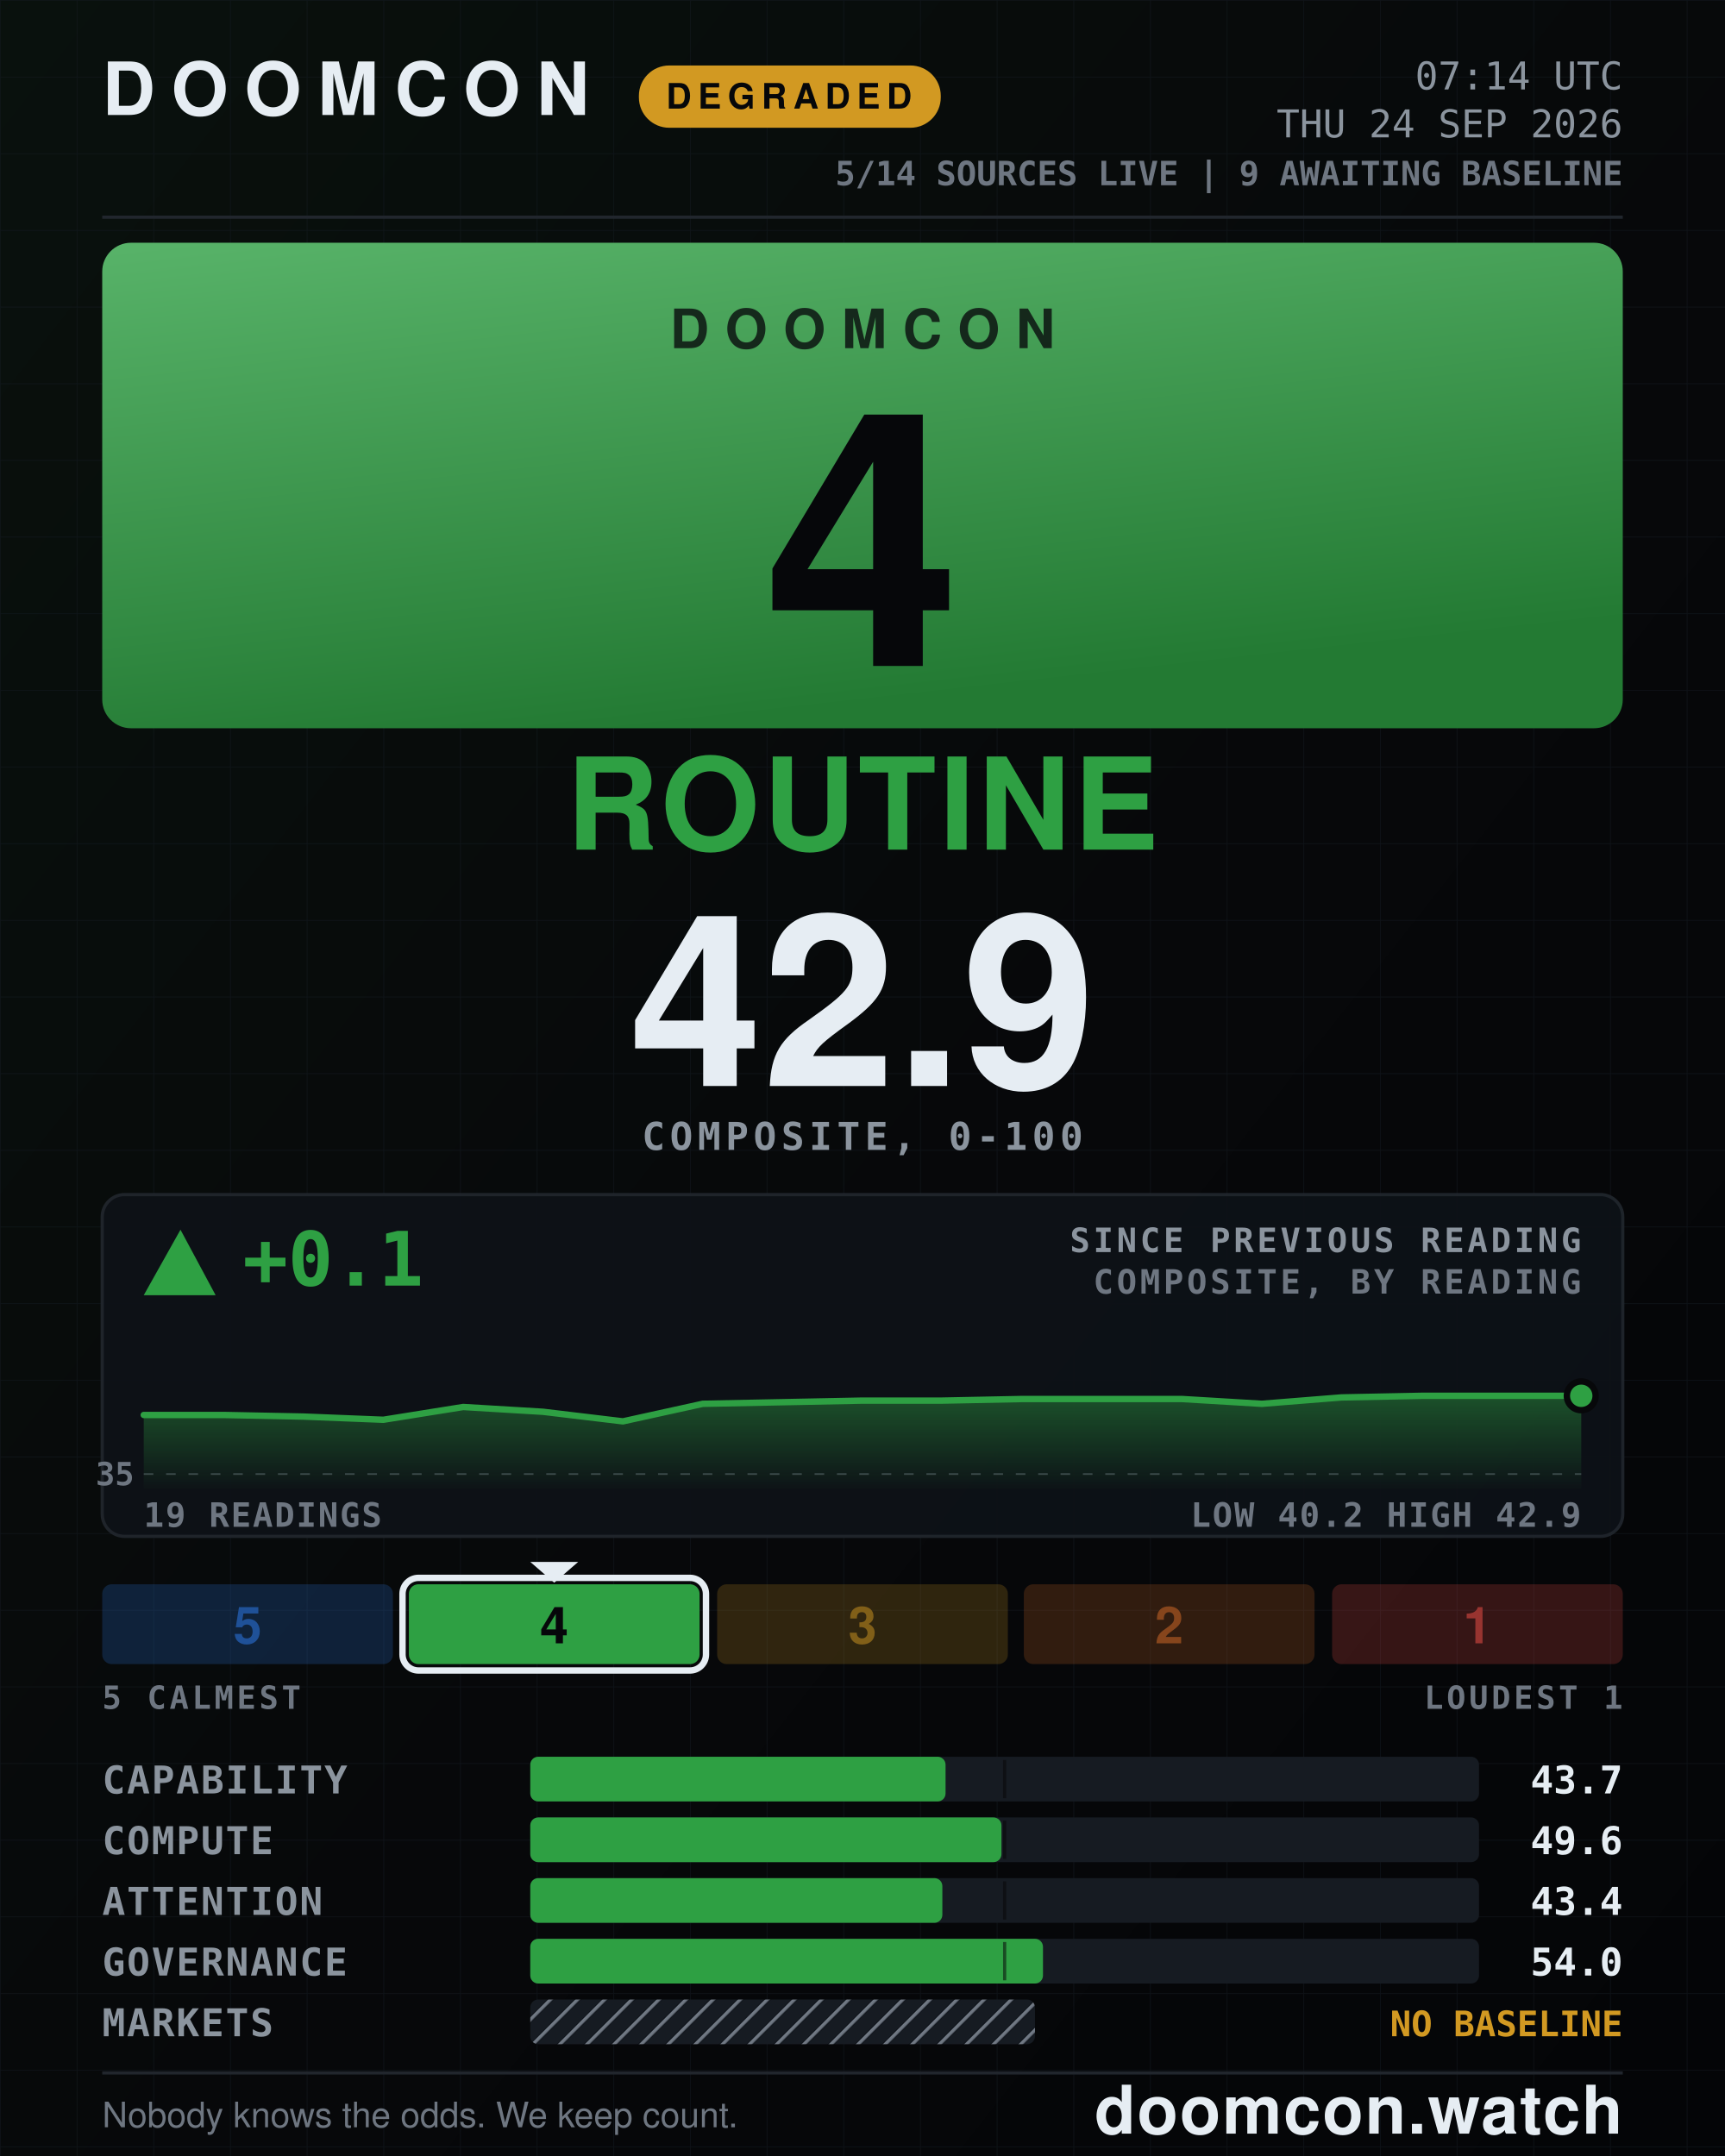
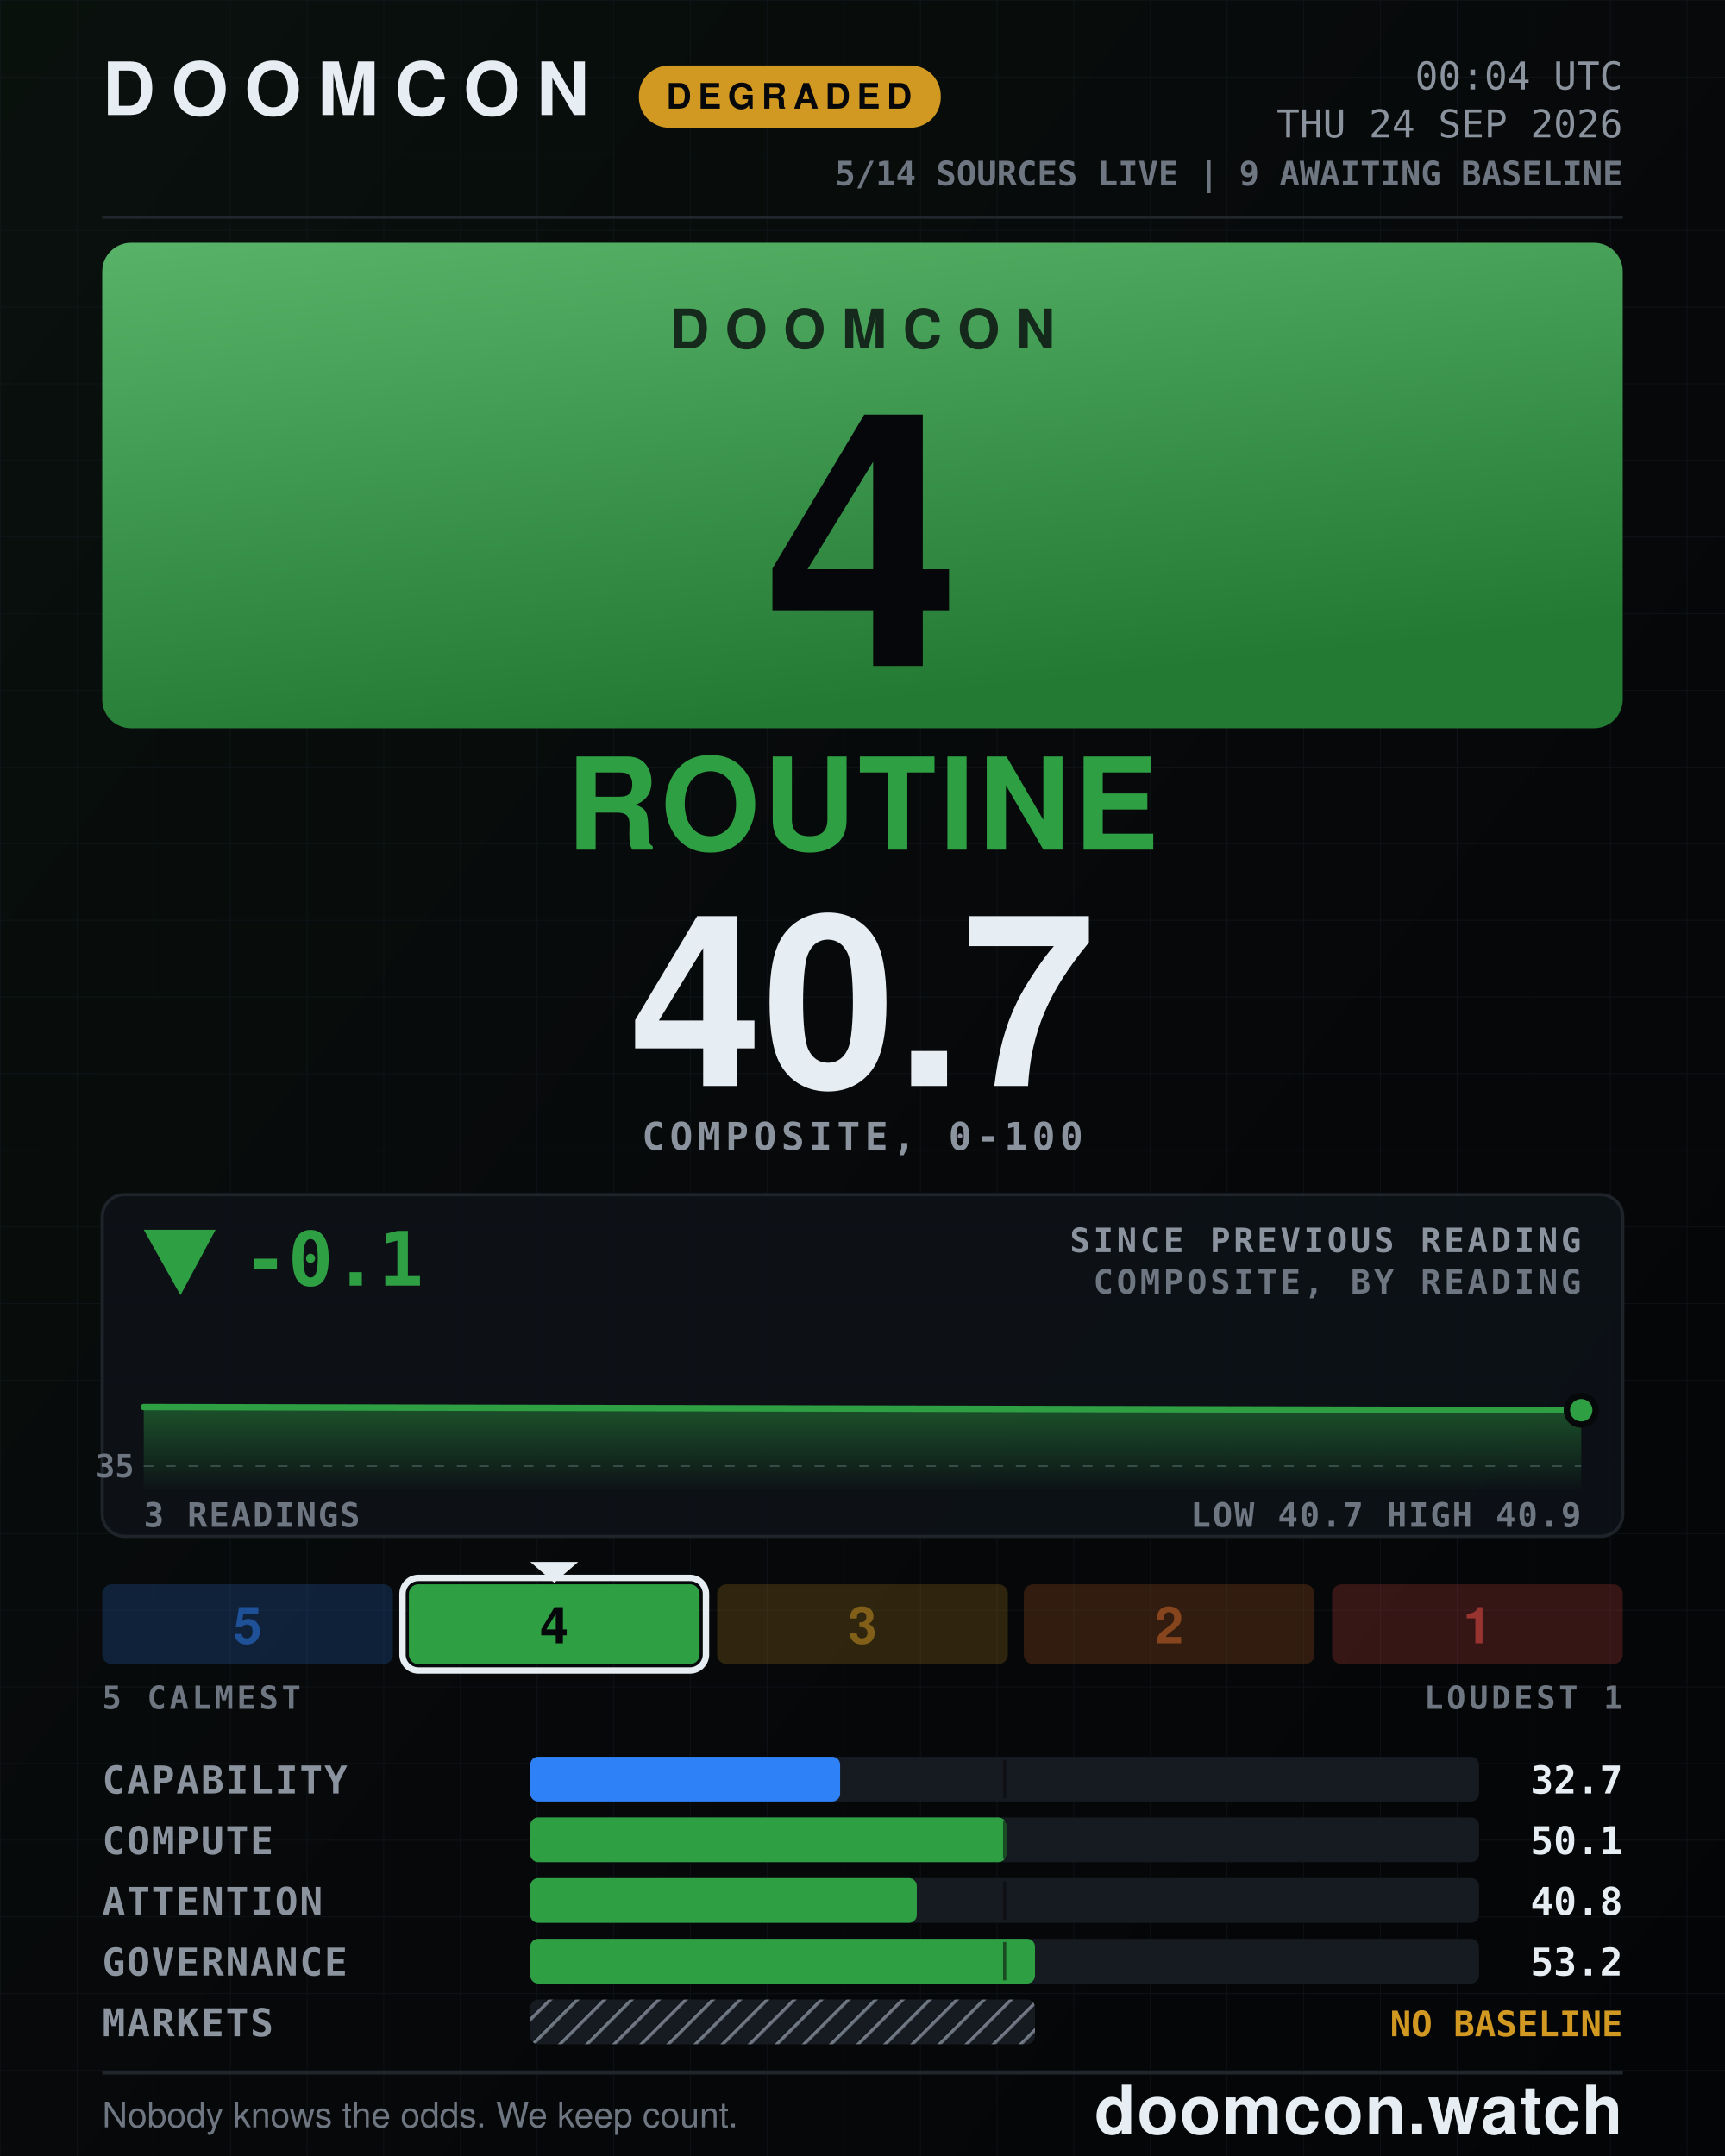
- <svg xmlns="http://www.w3.org/2000/svg" width="1080" height="1350" viewBox="0 0 1080 1350" role="img" aria-label="DOOMCON 4 ROUTINE — 42.9 of 100">
+ <svg xmlns="http://www.w3.org/2000/svg" width="1080" height="1350" viewBox="0 0 1080 1350" role="img" aria-label="DOOMCON 4 ROUTINE — 40.7 of 100">
  <defs>
    <pattern id="dark-hatch" width="12" height="12" patternUnits="userSpaceOnUse" patternTransform="rotate(45)">
      <rect width="12" height="12" fill="#161b22" />
      <line x1="0" y1="0" x2="0" y2="12" stroke="#6e7681" stroke-width="4" />
    </pattern>
    <pattern id="grid" width="48" height="48" patternUnits="userSpaceOnUse">
      <path d="M48 0H0V48" fill="none" stroke="#141a22" stroke-width="1" />
    </pattern>
    <linearGradient id="grad-bg" x1="0" y1="0" x2="1" y2="1">
      <stop offset="0" stop-color="#09110d" />
      <stop offset="0.55" stop-color="#07080a" />
      <stop offset="1" stop-color="#040507" />
    </linearGradient>
    <linearGradient id="grad-chip" x1="0" y1="0" x2="0.35" y2="1">
      <stop offset="0" stop-color="#58b369" />
      <stop offset="1" stop-color="#237a33" />
    </linearGradient>
    <linearGradient id="grad-spark" x1="0" y1="0" x2="0" y2="1">
      <stop offset="0" stop-color="#2ea043" stop-opacity="0.45" />
      <stop offset="1" stop-color="#2ea043" stop-opacity="0.02" />
    </linearGradient>
  </defs>
  <rect x="0" y="0" width="1080" height="1350" fill="url(#grad-bg)" />
  <rect x="0" y="0" width="1080" height="1350" fill="url(#grid)" opacity="0.55" />
  <text x="64" y="72" font-family="ui-sans-serif, system-ui, -apple-system, Segoe UI, Helvetica, Arial, sans-serif" font-size="46" font-weight="800" fill="#e6edf3" text-anchor="start" letter-spacing="10">DOOMCON</text>
  <rect x="400" y="41" width="189" height="39" fill="#d29922" rx="19" />
  <text x="494" y="68" font-family="ui-sans-serif, system-ui, -apple-system, Segoe UI, Helvetica, Arial, sans-serif" font-size="22" font-weight="800" fill="#06070a" text-anchor="middle" letter-spacing="4">DEGRADED</text>
-   <text x="1016" y="56" font-family="ui-monospace, SFMono-Regular, Menlo, DejaVu Sans Mono, Consolas, monospace" font-size="24" font-weight="500" fill="#8b949e" text-anchor="end">07:14 UTC</text>
+   <text x="1016" y="56" font-family="ui-monospace, SFMono-Regular, Menlo, DejaVu Sans Mono, Consolas, monospace" font-size="24" font-weight="500" fill="#8b949e" text-anchor="end">00:04 UTC</text>
  <text x="1016" y="86" font-family="ui-monospace, SFMono-Regular, Menlo, DejaVu Sans Mono, Consolas, monospace" font-size="24" font-weight="500" fill="#8b949e" text-anchor="end">THU 24 SEP 2026</text>
  <text x="1016" y="116" font-family="ui-monospace, SFMono-Regular, Menlo, DejaVu Sans Mono, Consolas, monospace" font-size="21" font-weight="600" fill="#6e7681" text-anchor="end">5/14 SOURCES LIVE  |  9 AWAITING BASELINE</text>
  <line x1="64" y1="136" x2="1016" y2="136" stroke="#21262d" stroke-width="2" />
  <rect x="64" y="152" width="952" height="304" fill="url(#grad-chip)" rx="18" />
  <text x="540" y="218" font-family="ui-sans-serif, system-ui, -apple-system, Segoe UI, Helvetica, Arial, sans-serif" font-size="34" font-weight="800" fill="#06070a" text-anchor="middle" letter-spacing="10" opacity="0.78">DOOMCON</text>
  <text x="540" y="417" font-family="ui-sans-serif, system-ui, -apple-system, Segoe UI, Helvetica, Arial, sans-serif" font-size="222" font-weight="800" fill="#06070a" text-anchor="middle">4</text>
  <text x="540" y="532" font-family="ui-sans-serif, system-ui, -apple-system, Segoe UI, Helvetica, Arial, sans-serif" font-size="80" font-weight="800" fill="#2ea043" text-anchor="middle" letter-spacing="2">ROUTINE</text>
-   <text x="540" y="680" font-family="ui-sans-serif, system-ui, -apple-system, Segoe UI, Helvetica, Arial, sans-serif" font-size="150" font-weight="800" fill="#e6edf3" text-anchor="middle">42.9</text>
+   <text x="540" y="680" font-family="ui-sans-serif, system-ui, -apple-system, Segoe UI, Helvetica, Arial, sans-serif" font-size="150" font-weight="800" fill="#e6edf3" text-anchor="middle">40.7</text>
  <text x="540" y="720" font-family="ui-monospace, SFMono-Regular, Menlo, DejaVu Sans Mono, Consolas, monospace" font-size="24" font-weight="600" fill="#8b949e" text-anchor="middle" letter-spacing="3">COMPOSITE, 0-100</text>
  <rect x="64" y="748" width="952" height="214" fill="#0d1117" rx="14" stroke="#21262d" stroke-width="2" opacity="0.92" />
-   <polygon points="113,770 90,811 135,811" fill="#2ea043" />
-   <text x="152" y="805" font-family="ui-monospace, SFMono-Regular, Menlo, DejaVu Sans Mono, Consolas, monospace" font-size="47" font-weight="800" fill="#2ea043" text-anchor="start">+0.1</text>
+   <polygon points="113,811 90,770 135,770" fill="#2ea043" />
+   <text x="152" y="805" font-family="ui-monospace, SFMono-Regular, Menlo, DejaVu Sans Mono, Consolas, monospace" font-size="47" font-weight="800" fill="#2ea043" text-anchor="start">-0.1</text>
  <text x="990" y="784" font-family="ui-monospace, SFMono-Regular, Menlo, DejaVu Sans Mono, Consolas, monospace" font-size="21" font-weight="600" fill="#8b949e" text-anchor="end" letter-spacing="2">SINCE PREVIOUS READING</text>
  <text x="990" y="810" font-family="ui-monospace, SFMono-Regular, Menlo, DejaVu Sans Mono, Consolas, monospace" font-size="21" font-weight="600" fill="#6e7681" text-anchor="end" letter-spacing="2">COMPOSITE, BY READING</text>
-   <line x1="90" y1="923" x2="990" y2="923" stroke="#6e7681" stroke-width="1" stroke-dasharray="6 8" opacity="0.5" />
-   <text x="84" y="930" font-family="ui-monospace, SFMono-Regular, Menlo, DejaVu Sans Mono, Consolas, monospace" font-size="20" font-weight="600" fill="#6e7681" text-anchor="end">35</text>
-   <path d="M90 886 L140 886 L190 887 L240 889 L290 881 L340 884 L390 890 L440 879 L490 878 L540 877 L590 877 L640 876 L690 876 L740 876 L790 879 L840 875 L890 874 L940 874 L990 874 L990 932 L90 932 Z" fill="url(#grad-spark)" />
-   <path d="M90 886 L140 886 L190 887 L240 889 L290 881 L340 884 L390 890 L440 879 L490 878 L540 877 L590 877 L640 876 L690 876 L740 876 L790 879 L840 875 L890 874 L940 874 L990 874" fill="none" stroke="#2ea043" stroke-width="4" stroke-linejoin="round" stroke-linecap="round" />
-   <circle cx="990" cy="874" r="9" fill="#2ea043" stroke="#07080a" stroke-width="4" />
-   <text x="90" y="956" font-family="ui-monospace, SFMono-Regular, Menlo, DejaVu Sans Mono, Consolas, monospace" font-size="21" font-weight="600" fill="#6e7681" text-anchor="start" letter-spacing="1">19 READINGS</text>
-   <text x="990" y="956" font-family="ui-monospace, SFMono-Regular, Menlo, DejaVu Sans Mono, Consolas, monospace" font-size="21" font-weight="600" fill="#6e7681" text-anchor="end" letter-spacing="1">LOW 40.2  HIGH 42.9</text>
+   <line x1="90" y1="918" x2="990" y2="918" stroke="#6e7681" stroke-width="1" stroke-dasharray="6 8" opacity="0.5" />
+   <text x="84" y="925" font-family="ui-monospace, SFMono-Regular, Menlo, DejaVu Sans Mono, Consolas, monospace" font-size="20" font-weight="600" fill="#6e7681" text-anchor="end">35</text>
+   <path d="M90 881 L540 882 L990 883 L990 932 L90 932 Z" fill="url(#grad-spark)" />
+   <path d="M90 881 L540 882 L990 883" fill="none" stroke="#2ea043" stroke-width="4" stroke-linejoin="round" stroke-linecap="round" />
+   <circle cx="990" cy="883" r="9" fill="#2ea043" stroke="#07080a" stroke-width="4" />
+   <text x="90" y="956" font-family="ui-monospace, SFMono-Regular, Menlo, DejaVu Sans Mono, Consolas, monospace" font-size="21" font-weight="600" fill="#6e7681" text-anchor="start" letter-spacing="1">3 READINGS</text>
+   <text x="990" y="956" font-family="ui-monospace, SFMono-Regular, Menlo, DejaVu Sans Mono, Consolas, monospace" font-size="21" font-weight="600" fill="#6e7681" text-anchor="end" letter-spacing="1">LOW 40.7  HIGH 40.9</text>
  <rect x="64" y="992" width="182" height="50" fill="#2f81f7" rx="6" opacity="0.2" />
  <text x="155" y="1029" font-family="ui-sans-serif, system-ui, -apple-system, Segoe UI, Helvetica, Arial, sans-serif" font-size="32" font-weight="800" fill="#1f5198" text-anchor="middle">5</text>
  <rect x="256" y="992" width="182" height="50" fill="#2ea043" rx="6" opacity="1" />
  <rect x="252" y="988" width="190" height="58" fill="none" rx="10" stroke="#e6edf3" stroke-width="4" />
  <polygon points="332,978 362,978 347,991" fill="#e6edf3" />
  <text x="347" y="1029" font-family="ui-sans-serif, system-ui, -apple-system, Segoe UI, Helvetica, Arial, sans-serif" font-size="32" font-weight="800" fill="#06070a" text-anchor="middle">4</text>
  <rect x="449" y="992" width="182" height="50" fill="#d29922" rx="6" opacity="0.2" />
  <text x="540" y="1029" font-family="ui-sans-serif, system-ui, -apple-system, Segoe UI, Helvetica, Arial, sans-serif" font-size="32" font-weight="800" fill="#815f18" text-anchor="middle">3</text>
  <rect x="641" y="992" width="182" height="50" fill="#db6d28" rx="6" opacity="0.2" />
  <text x="732" y="1029" font-family="ui-sans-serif, system-ui, -apple-system, Segoe UI, Helvetica, Arial, sans-serif" font-size="32" font-weight="800" fill="#86451c" text-anchor="middle">2</text>
  <rect x="834" y="992" width="182" height="50" fill="#f85149" rx="6" opacity="0.2" />
  <text x="925" y="1029" font-family="ui-sans-serif, system-ui, -apple-system, Segoe UI, Helvetica, Arial, sans-serif" font-size="32" font-weight="800" fill="#983430" text-anchor="middle">1</text>
  <text x="64" y="1070" font-family="ui-monospace, SFMono-Regular, Menlo, DejaVu Sans Mono, Consolas, monospace" font-size="20" font-weight="600" fill="#6e7681" text-anchor="start" letter-spacing="2">5 CALMEST</text>
  <text x="1016" y="1070" font-family="ui-monospace, SFMono-Regular, Menlo, DejaVu Sans Mono, Consolas, monospace" font-size="20" font-weight="600" fill="#6e7681" text-anchor="end" letter-spacing="2">LOUDEST 1</text>
  <text x="64" y="1123" font-family="ui-monospace, SFMono-Regular, Menlo, DejaVu Sans Mono, Consolas, monospace" font-size="24" font-weight="600" fill="#8b949e" text-anchor="start" letter-spacing="1">CAPABILITY</text>
  <rect x="332" y="1100" width="594" height="28" fill="#161b22" rx="5" />
-   <rect x="332" y="1100" width="260" height="28" fill="#2ea043" rx="5" />
+   <rect x="332" y="1100" width="194" height="28" fill="#2f81f7" rx="5" />
  <line x1="629" y1="1102" x2="629" y2="1126" stroke="#07080a" stroke-width="2" opacity="0.55" />
-   <text x="1016" y="1123" font-family="ui-monospace, SFMono-Regular, Menlo, DejaVu Sans Mono, Consolas, monospace" font-size="24" font-weight="700" fill="#e6edf3" text-anchor="end">43.7</text>
+   <text x="1016" y="1123" font-family="ui-monospace, SFMono-Regular, Menlo, DejaVu Sans Mono, Consolas, monospace" font-size="24" font-weight="700" fill="#e6edf3" text-anchor="end">32.7</text>
  <text x="64" y="1161" font-family="ui-monospace, SFMono-Regular, Menlo, DejaVu Sans Mono, Consolas, monospace" font-size="24" font-weight="600" fill="#8b949e" text-anchor="start" letter-spacing="1">COMPUTE</text>
  <rect x="332" y="1138" width="594" height="28" fill="#161b22" rx="5" />
-   <rect x="332" y="1138" width="295" height="28" fill="#2ea043" rx="5" />
+   <rect x="332" y="1138" width="298" height="28" fill="#2ea043" rx="5" />
  <line x1="629" y1="1140" x2="629" y2="1164" stroke="#07080a" stroke-width="2" opacity="0.55" />
-   <text x="1016" y="1161" font-family="ui-monospace, SFMono-Regular, Menlo, DejaVu Sans Mono, Consolas, monospace" font-size="24" font-weight="700" fill="#e6edf3" text-anchor="end">49.6</text>
+   <text x="1016" y="1161" font-family="ui-monospace, SFMono-Regular, Menlo, DejaVu Sans Mono, Consolas, monospace" font-size="24" font-weight="700" fill="#e6edf3" text-anchor="end">50.1</text>
  <text x="64" y="1199" font-family="ui-monospace, SFMono-Regular, Menlo, DejaVu Sans Mono, Consolas, monospace" font-size="24" font-weight="600" fill="#8b949e" text-anchor="start" letter-spacing="1">ATTENTION</text>
  <rect x="332" y="1176" width="594" height="28" fill="#161b22" rx="5" />
-   <rect x="332" y="1176" width="258" height="28" fill="#2ea043" rx="5" />
+   <rect x="332" y="1176" width="242" height="28" fill="#2ea043" rx="5" />
  <line x1="629" y1="1178" x2="629" y2="1202" stroke="#07080a" stroke-width="2" opacity="0.55" />
-   <text x="1016" y="1199" font-family="ui-monospace, SFMono-Regular, Menlo, DejaVu Sans Mono, Consolas, monospace" font-size="24" font-weight="700" fill="#e6edf3" text-anchor="end">43.4</text>
+   <text x="1016" y="1199" font-family="ui-monospace, SFMono-Regular, Menlo, DejaVu Sans Mono, Consolas, monospace" font-size="24" font-weight="700" fill="#e6edf3" text-anchor="end">40.8</text>
  <text x="64" y="1237" font-family="ui-monospace, SFMono-Regular, Menlo, DejaVu Sans Mono, Consolas, monospace" font-size="24" font-weight="600" fill="#8b949e" text-anchor="start" letter-spacing="1">GOVERNANCE</text>
  <rect x="332" y="1214" width="594" height="28" fill="#161b22" rx="5" />
-   <rect x="332" y="1214" width="321" height="28" fill="#2ea043" rx="5" />
+   <rect x="332" y="1214" width="316" height="28" fill="#2ea043" rx="5" />
  <line x1="629" y1="1216" x2="629" y2="1240" stroke="#07080a" stroke-width="2" opacity="0.55" />
-   <text x="1016" y="1237" font-family="ui-monospace, SFMono-Regular, Menlo, DejaVu Sans Mono, Consolas, monospace" font-size="24" font-weight="700" fill="#e6edf3" text-anchor="end">54.0</text>
+   <text x="1016" y="1237" font-family="ui-monospace, SFMono-Regular, Menlo, DejaVu Sans Mono, Consolas, monospace" font-size="24" font-weight="700" fill="#e6edf3" text-anchor="end">53.2</text>
  <text x="64" y="1275" font-family="ui-monospace, SFMono-Regular, Menlo, DejaVu Sans Mono, Consolas, monospace" font-size="24" font-weight="600" fill="#8b949e" text-anchor="start" letter-spacing="1">MARKETS</text>
  <rect x="332" y="1252" width="316" height="28" fill="url(#dark-hatch)" rx="5" />
  <text x="1016" y="1275" font-family="ui-monospace, SFMono-Regular, Menlo, DejaVu Sans Mono, Consolas, monospace" font-size="22" font-weight="800" fill="#d29922" text-anchor="end">NO BASELINE</text>
  <line x1="64" y1="1298" x2="1016" y2="1298" stroke="#21262d" stroke-width="2" />
  <text x="64" y="1332" font-family="ui-sans-serif, system-ui, -apple-system, Segoe UI, Helvetica, Arial, sans-serif" font-size="22" font-weight="500" fill="#6e7681" text-anchor="start">Nobody knows the odds. We keep count.</text>
  <text x="1016" y="1336" font-family="ui-sans-serif, system-ui, -apple-system, Segoe UI, Helvetica, Arial, sans-serif" font-size="42" font-weight="800" fill="#e6edf3" text-anchor="end" letter-spacing="1">doomcon.watch</text>
</svg>
